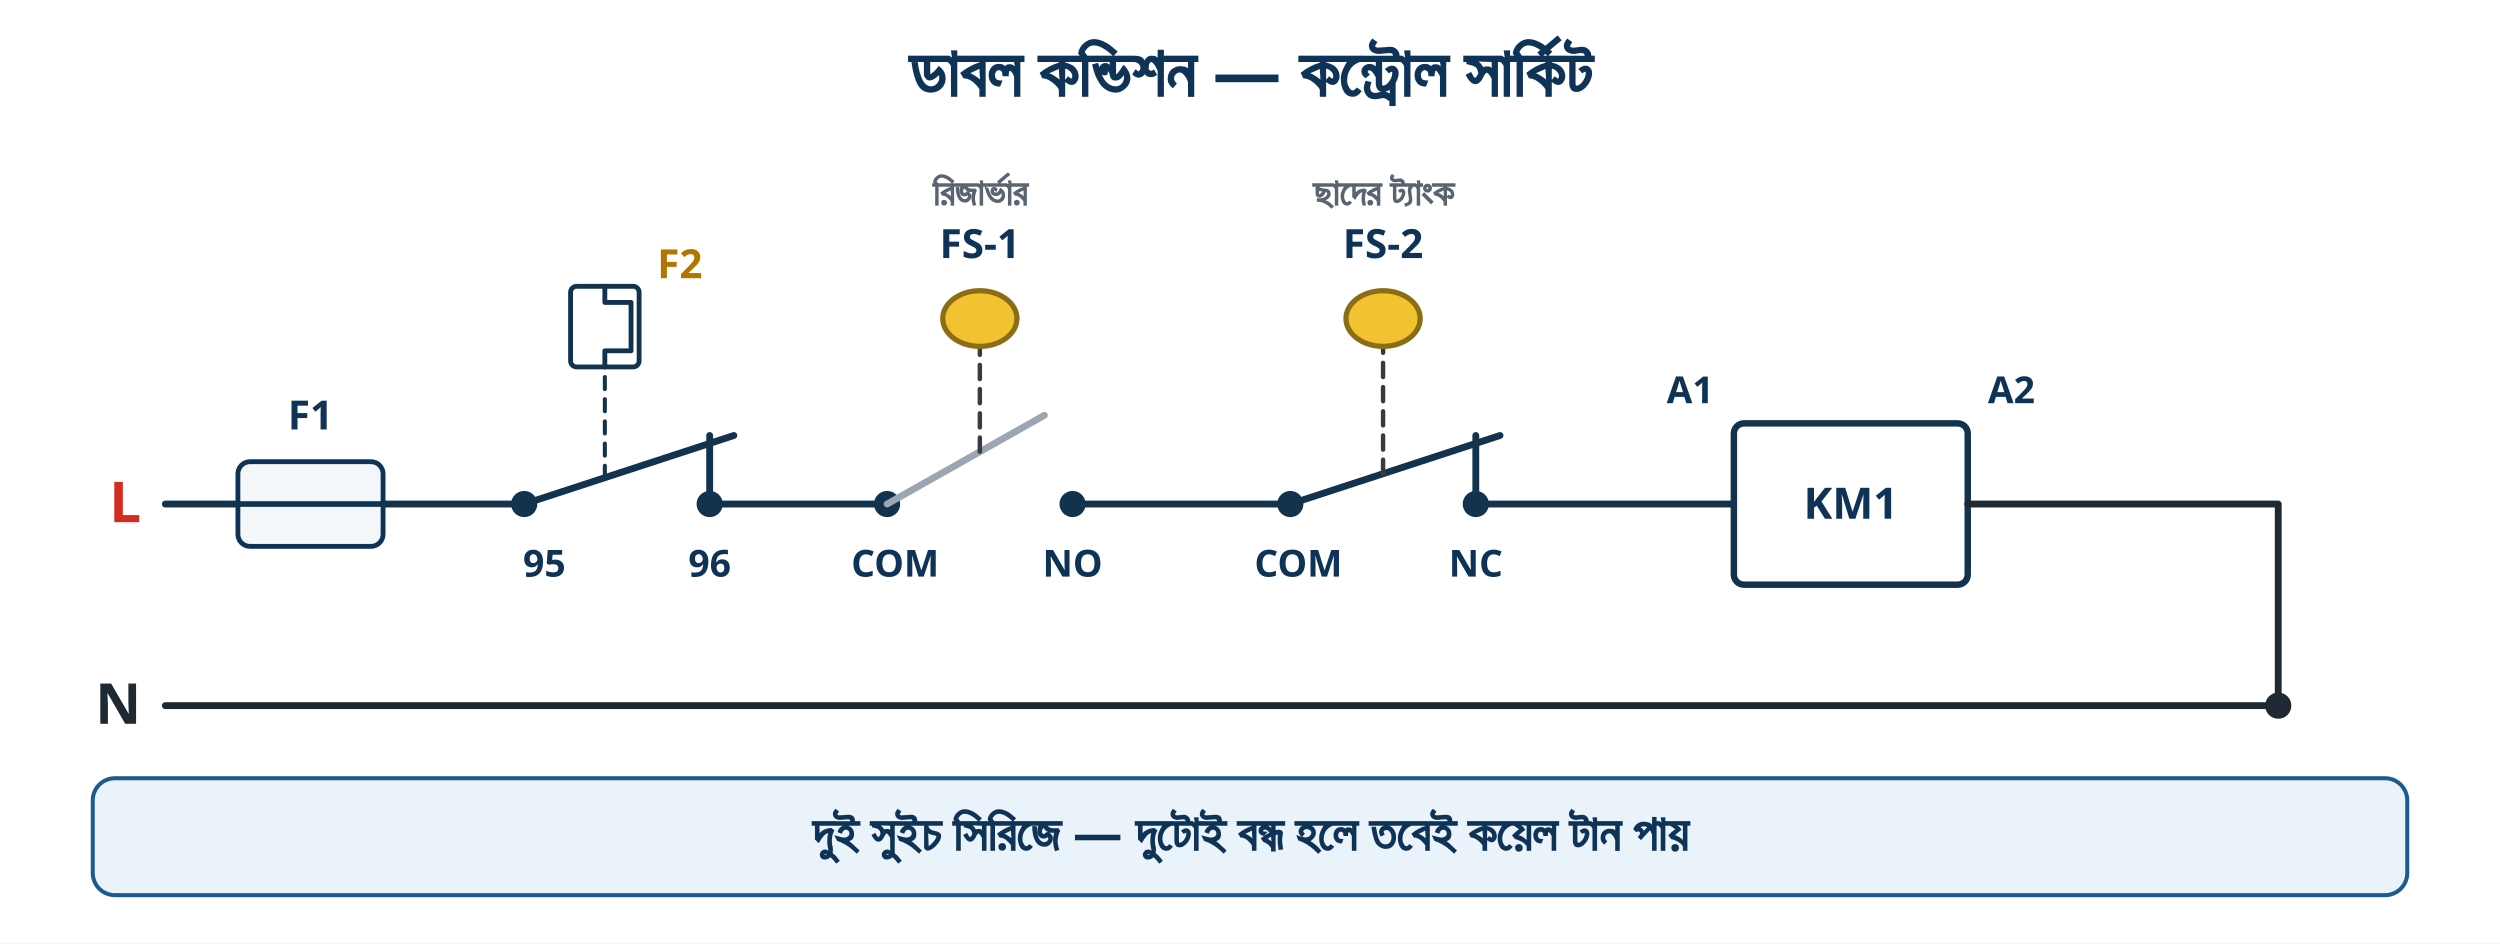
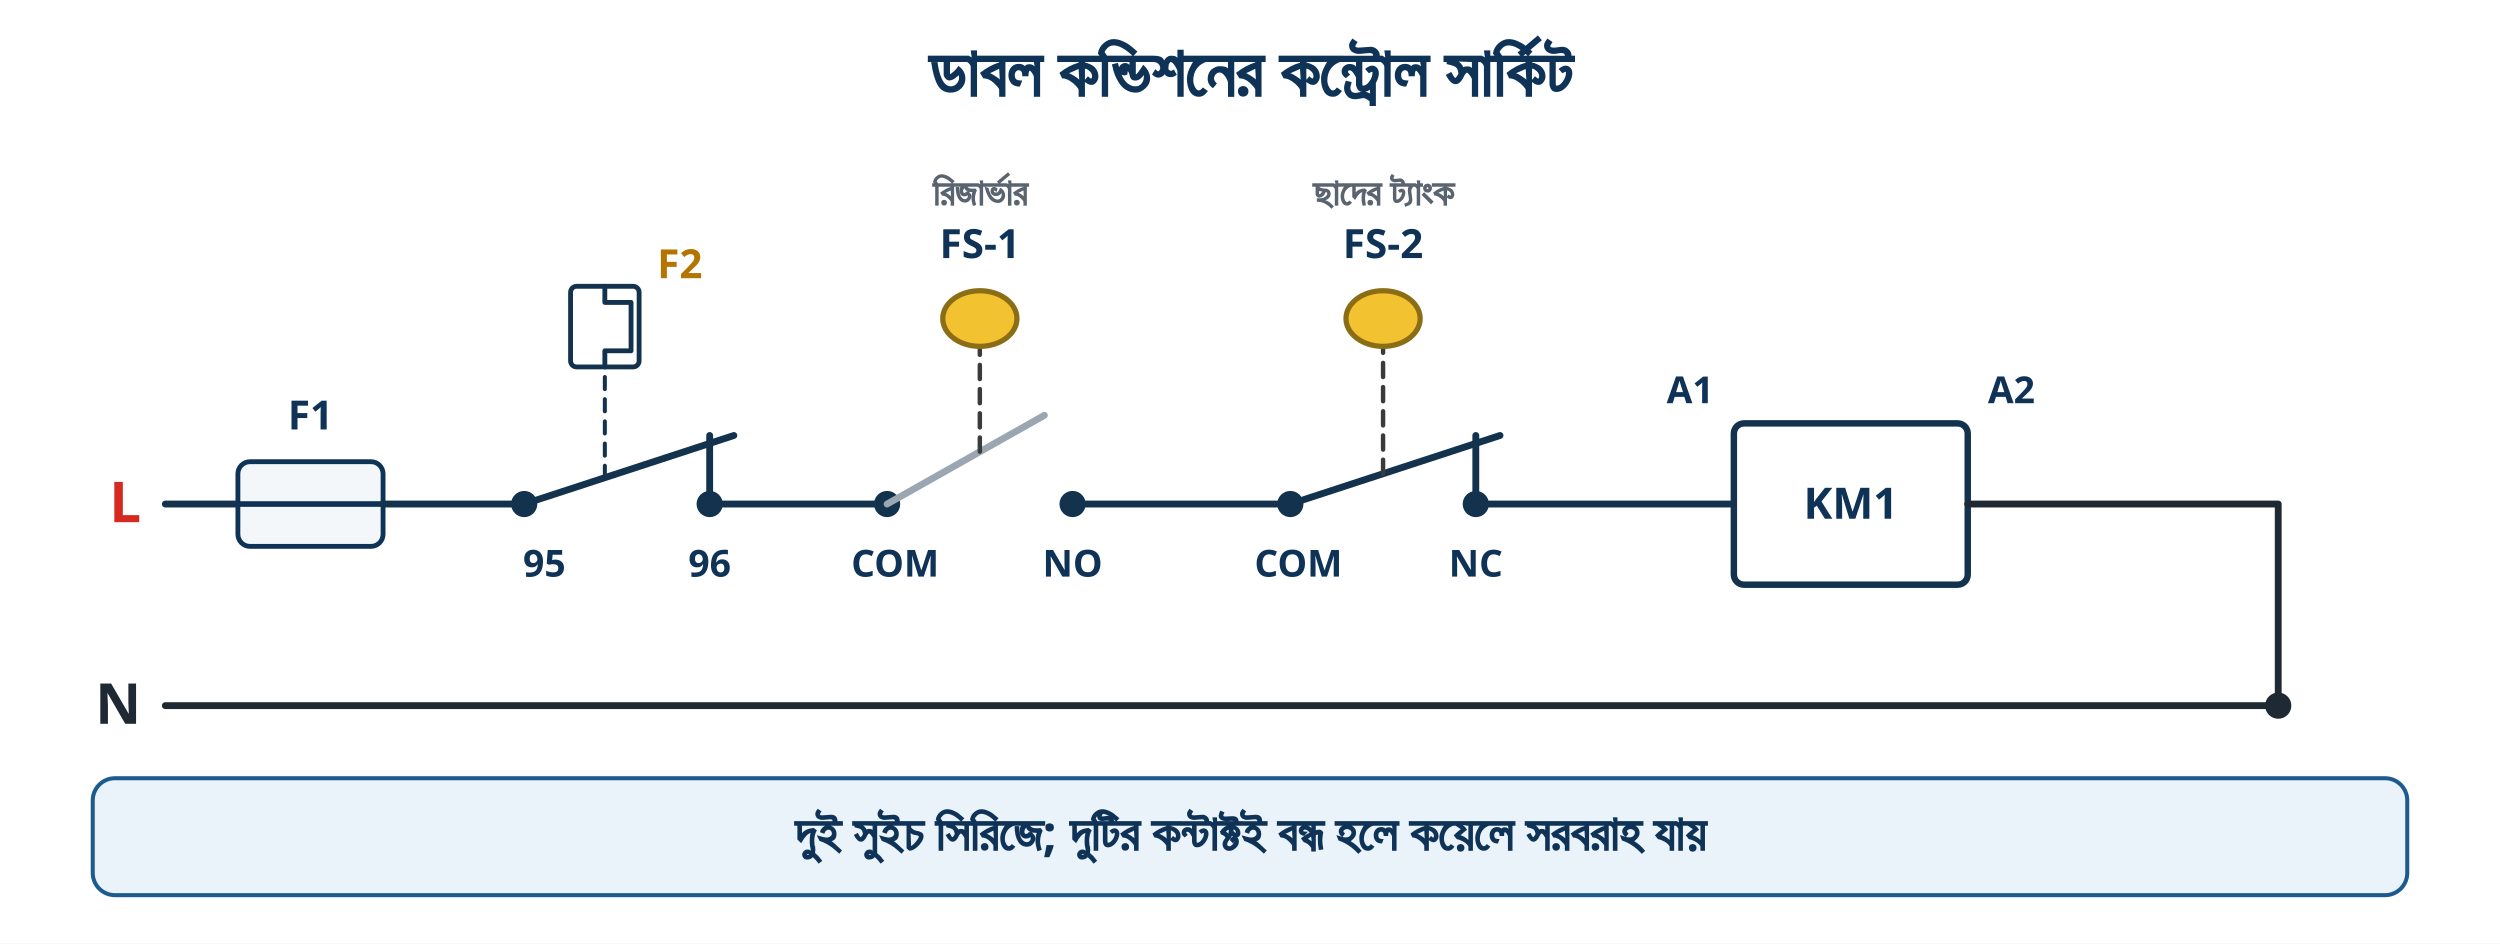
<svg xmlns="http://www.w3.org/2000/svg" width="1240" height="468" viewBox="0 0 1240 468">
  <rect width="1240" height="468" fill="#FFFFFF" />
-   <text x="620.0" y="48.0" font-family="Kalpurush" font-size="34" font-weight="700" fill="#0F3357" text-anchor="middle">ডাবল কন্ডিশন — কন্ট্রোল সার্কিট</text>
+   <text x="620.0" y="48.0" font-family="Kalpurush" font-size="34" font-weight="700" fill="#0F3357" text-anchor="middle">ডাবল কন্ডিশনের কন্ট্রোল সার্কিট</text>
  <text x="70.0" y="259.0" font-family="Kalpurush" font-size="28" font-weight="700" fill="#D42A1F" text-anchor="end">L</text>
  <text x="70.0" y="359.0" font-family="Kalpurush" font-size="28" font-weight="700" fill="#1F2933" text-anchor="end">N</text>
  <path d="M 82 250 L 118 250" fill="none" stroke="#12324D" stroke-width="3.4" stroke-linecap="round" stroke-linejoin="round" />
  <rect x="118.0" y="229.0" width="72.0" height="42.0" rx="6" fill="#F4F7FA" stroke="#0F3357" stroke-width="2.4" />
  <path d="M 118.0 250 L 190.0 250" fill="none" stroke="#0F3357" stroke-width="2.8" stroke-linecap="round" stroke-linejoin="round" />
  <text x="154.0" y="213.0" font-family="Kalpurush" font-size="20" font-weight="700" fill="#0F3357" text-anchor="middle">F1</text>
  <path d="M 190 250 L 260 250" fill="none" stroke="#12324D" stroke-width="3.4" stroke-linecap="round" stroke-linejoin="round" />
  <circle cx="260.0" cy="250.0" r="6.5" fill="#12324D" stroke="none" stroke-width="2" />
  <path d="M 352 250 L 352 216" fill="none" stroke="#12324D" stroke-width="3.4" stroke-linecap="round" stroke-linejoin="round" />
  <path d="M 260 250 L 364 216" fill="none" stroke="#12324D" stroke-width="3.4" stroke-linecap="round" stroke-linejoin="round" />
  <circle cx="352.0" cy="250.0" r="6.5" fill="#12324D" stroke="none" stroke-width="2" />
  <path d="M 300 237 L 300 186" fill="none" stroke="#12324D" stroke-width="2" stroke-linecap="round" stroke-linejoin="round" stroke-dasharray="6 5" />
  <rect x="283.0" y="142.0" width="34.0" height="40.0" rx="3" fill="#FFFFFF" stroke="#12324D" stroke-width="2.4" />
  <path d="M 300 142.0 L 300 150 L 313 150 L 313 174 L 300 174 L 300 182.0" fill="none" stroke="#12324D" stroke-width="2.4" stroke-linecap="round" stroke-linejoin="round" />
  <text x="326.0" y="138.0" font-family="Kalpurush" font-size="20" font-weight="700" fill="#B47500" text-anchor="start">F2</text>
  <text x="270.0" y="286.0" font-family="Kalpurush" font-size="18.5" font-weight="700" fill="#0F3357" text-anchor="middle">95</text>
  <text x="352.0" y="286.0" font-family="Kalpurush" font-size="18.5" font-weight="700" fill="#0F3357" text-anchor="middle">96</text>
  <path d="M 352 250 L 440 250" fill="none" stroke="#12324D" stroke-width="3.4" stroke-linecap="round" stroke-linejoin="round" />
  <circle cx="440.0" cy="250.0" r="6.5" fill="#12324D" stroke="none" stroke-width="2" />
  <path d="M 440 250 L 518 206" fill="none" stroke="#9AA6B2" stroke-width="3.4" stroke-linecap="round" stroke-linejoin="round" />
  <circle cx="532.0" cy="250.0" r="6.5" fill="#12324D" stroke="none" stroke-width="2" />
  <path d="M 486 224 L 486 172" fill="none" stroke="#3B3B3B" stroke-width="2.2" stroke-linecap="round" stroke-linejoin="round" stroke-dasharray="7 5" />
  <ellipse cx="486.0" cy="158.0" rx="18.4" ry="13.8" fill="#F2C230" stroke="#8A6D14" stroke-width="2.6" />
  <text x="486.0" y="128.0" font-family="Kalpurush" font-size="20" font-weight="700" fill="#0F3357" text-anchor="middle">FS-1</text>
  <text x="486.0" y="102.0" font-family="Kalpurush" font-size="18.5" font-weight="700" fill="#5A6470" text-anchor="middle">রিজার্ভার</text>
  <text x="444.0" y="286.0" font-family="Kalpurush" font-size="18.5" font-weight="700" fill="#0F3357" text-anchor="middle">COM</text>
  <text x="532.0" y="286.0" font-family="Kalpurush" font-size="18.5" font-weight="700" fill="#0F3357" text-anchor="middle">NO</text>
  <path d="M 532 250 L 640 250" fill="none" stroke="#12324D" stroke-width="3.4" stroke-linecap="round" stroke-linejoin="round" />
  <circle cx="640.0" cy="250.0" r="6.5" fill="#12324D" stroke="none" stroke-width="2" />
  <path d="M 732 250 L 732 216" fill="none" stroke="#12324D" stroke-width="3.4" stroke-linecap="round" stroke-linejoin="round" />
  <path d="M 640 250 L 744 216" fill="none" stroke="#12324D" stroke-width="3.4" stroke-linecap="round" stroke-linejoin="round" />
  <circle cx="732.0" cy="250.0" r="6.5" fill="#12324D" stroke="none" stroke-width="2" />
  <path d="M 686 235 L 686 172" fill="none" stroke="#3B3B3B" stroke-width="2.2" stroke-linecap="round" stroke-linejoin="round" stroke-dasharray="7 5" />
  <ellipse cx="686.0" cy="158.0" rx="18.4" ry="13.8" fill="#F2C230" stroke="#8A6D14" stroke-width="2.6" />
  <text x="686.0" y="128.0" font-family="Kalpurush" font-size="20" font-weight="700" fill="#0F3357" text-anchor="middle">FS-2</text>
  <text x="686.0" y="102.0" font-family="Kalpurush" font-size="18.5" font-weight="700" fill="#5A6470" text-anchor="middle">ছাদের ট্যাংক</text>
  <text x="644.0" y="286.0" font-family="Kalpurush" font-size="18.5" font-weight="700" fill="#0F3357" text-anchor="middle">COM</text>
  <text x="732.0" y="286.0" font-family="Kalpurush" font-size="18.5" font-weight="700" fill="#0F3357" text-anchor="middle">NC</text>
  <path d="M 732 250 L 860 250" fill="none" stroke="#12324D" stroke-width="3.4" stroke-linecap="round" stroke-linejoin="round" />
  <rect x="860.0" y="210.0" width="116.0" height="80.0" rx="5" fill="#FFFFFF" stroke="#12324D" stroke-width="3.2" />
  <text x="918.0" y="257.3" font-family="Kalpurush" font-size="21.5" font-weight="700" fill="#0F3357" text-anchor="middle">KM1</text>
  <text x="850.0" y="200.0" font-family="Kalpurush" font-size="18.5" font-weight="700" fill="#0F3357" text-anchor="end">A1</text>
  <text x="986.0" y="200.0" font-family="Kalpurush" font-size="18.5" font-weight="700" fill="#0F3357" text-anchor="start">A2</text>
  <path d="M 976 250 L 1130 250 L 1130 350" fill="none" stroke="#1F2933" stroke-width="3.4" stroke-linecap="round" stroke-linejoin="round" />
  <path d="M 82 350 L 1130 350" fill="none" stroke="#1F2933" stroke-width="3.4" stroke-linecap="round" stroke-linejoin="round" />
  <circle cx="1130.0" cy="350.0" r="6.5" fill="#1F2933" stroke="none" stroke-width="2" />
  <rect x="46.0" y="386.0" width="1148.0" height="58.0" rx="11" fill="#EAF2FA" stroke="#1D5B8F" stroke-width="2" />
-   <text x="620.0" y="422.0" font-family="Kalpurush" font-size="24.5" font-weight="700" fill="#0F3357" text-anchor="middle">দুই সুইচ সিরিজে — দুটোই বন্ধ হলে তবেই কয়েল টান পায়</text>
+   <text x="620.0" y="422.0" font-family="Kalpurush" font-size="24.5" font-weight="700" fill="#0F3357" text-anchor="middle">দুই সুইচ সিরিজে; দুটির কন্টাক্টই বন্ধ হলে কয়েলে সরবরাহ যায়</text>
</svg>
